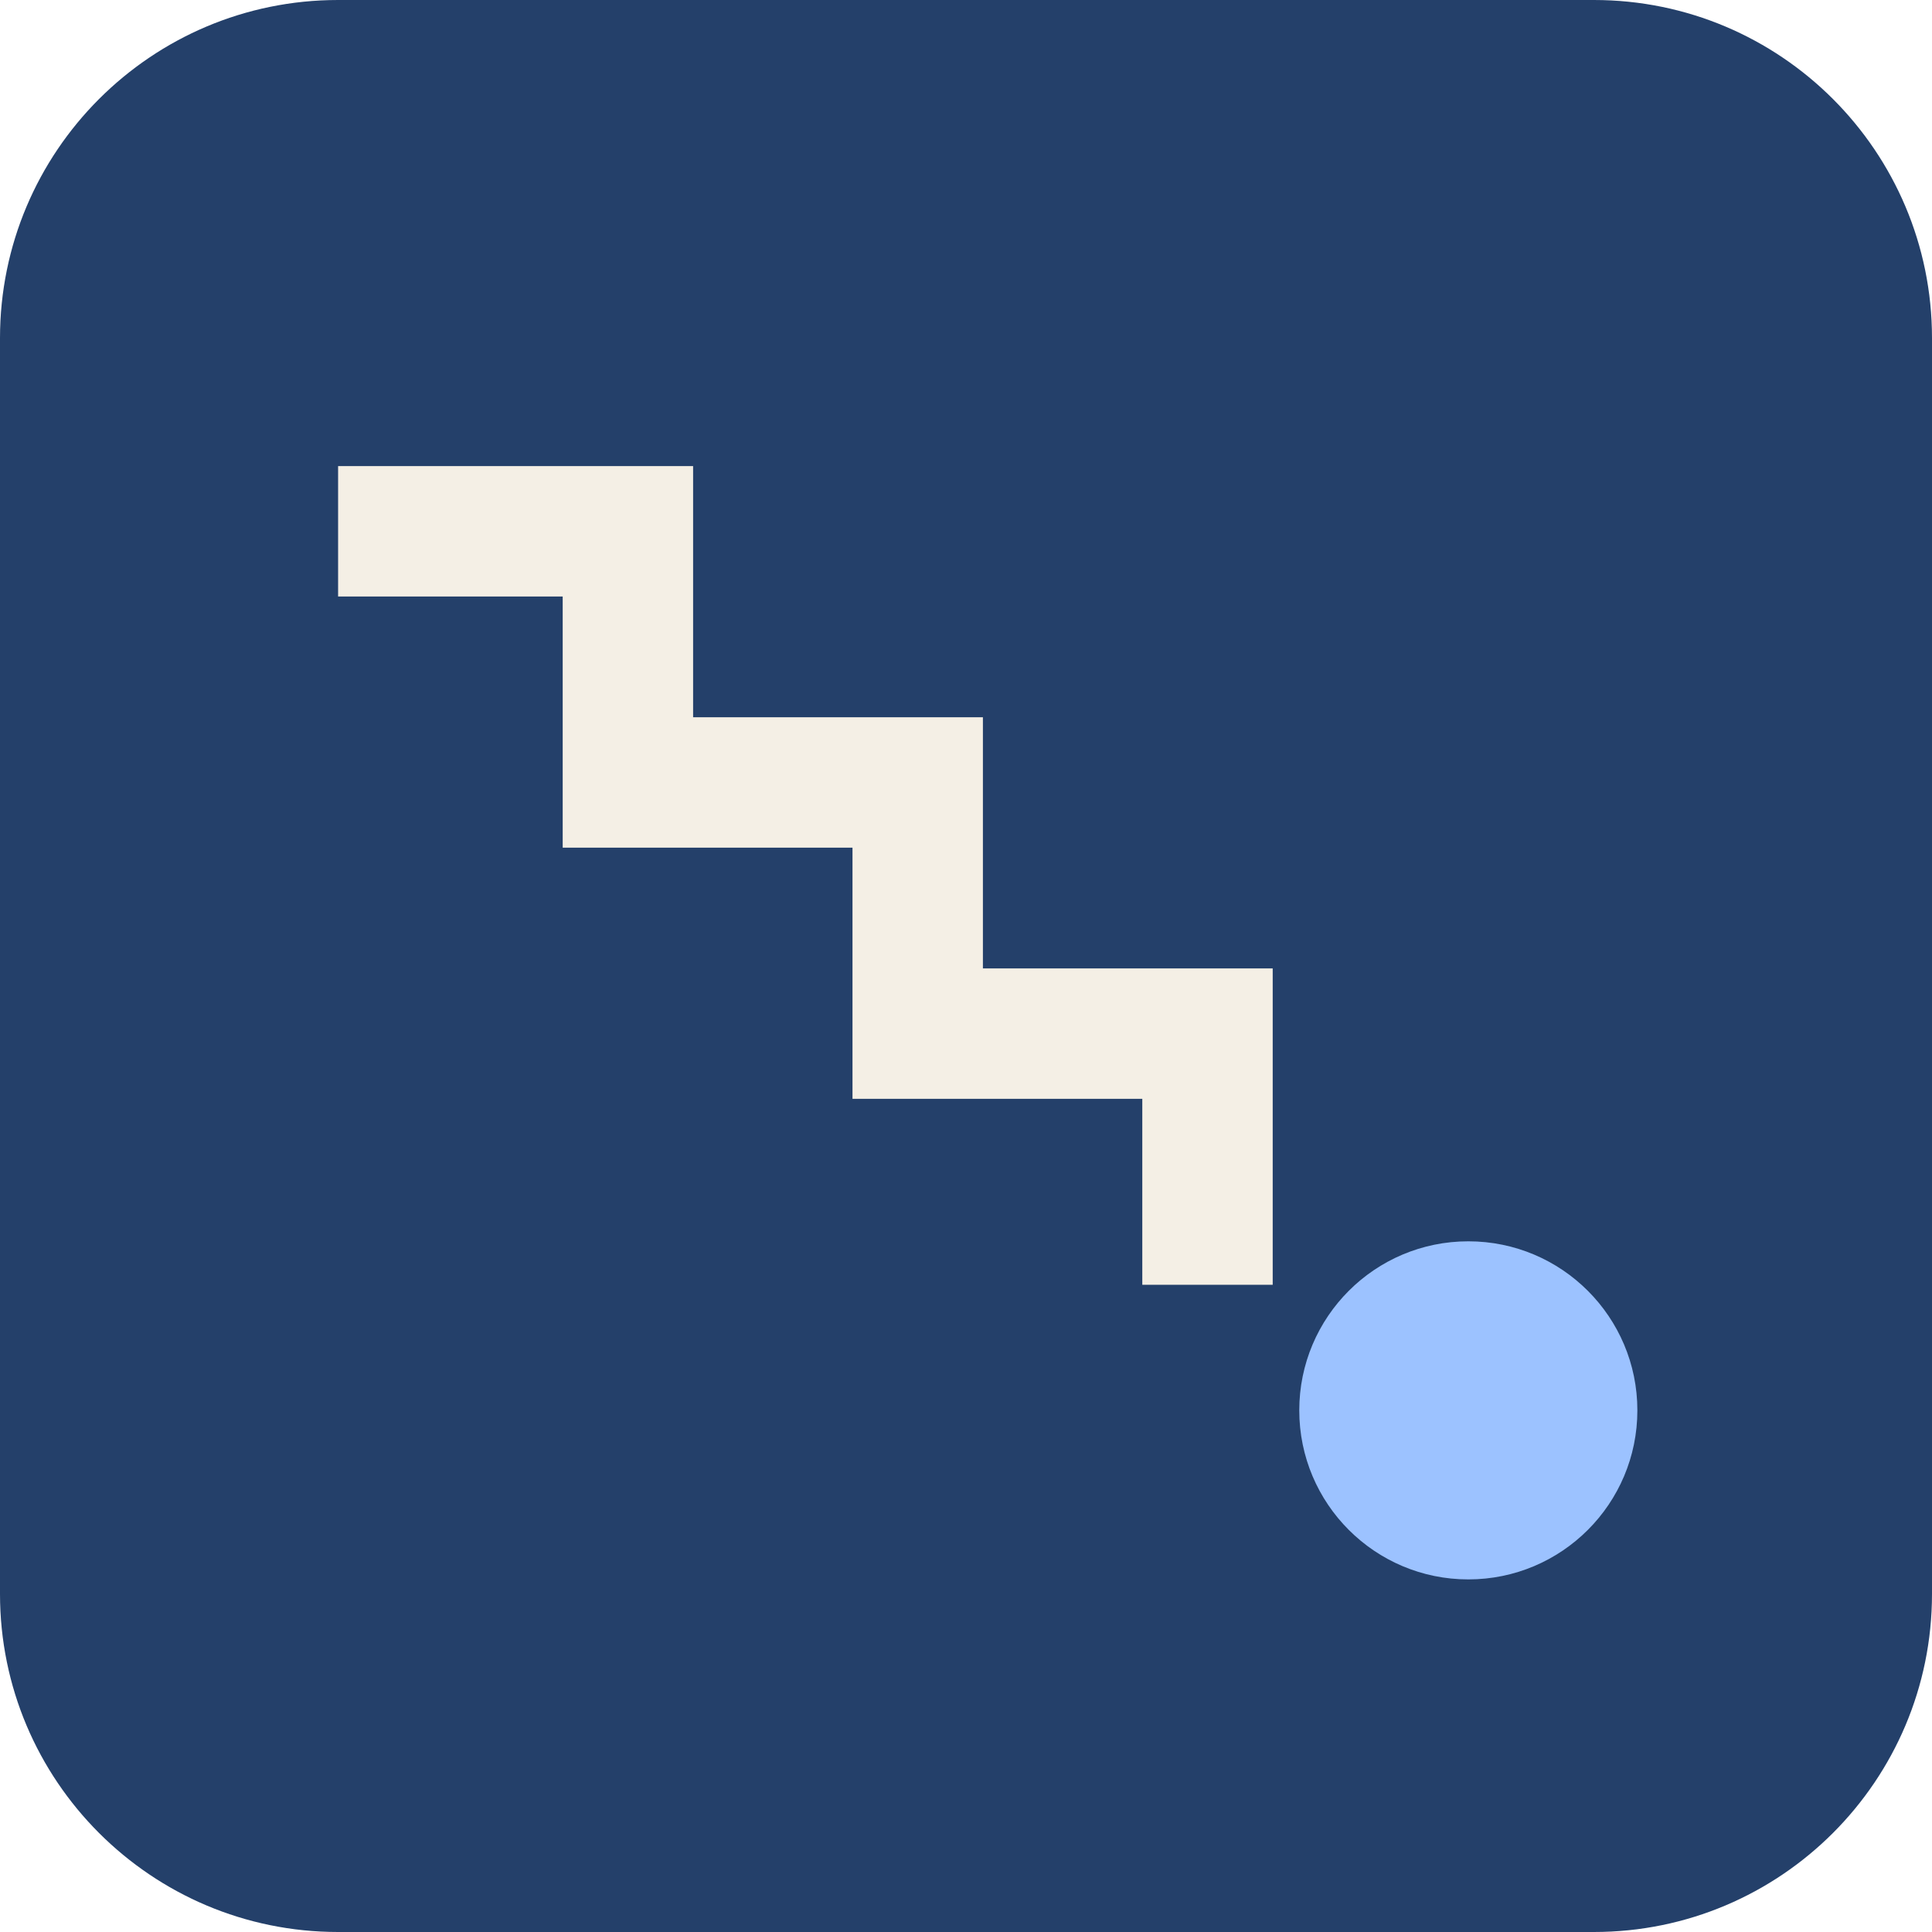
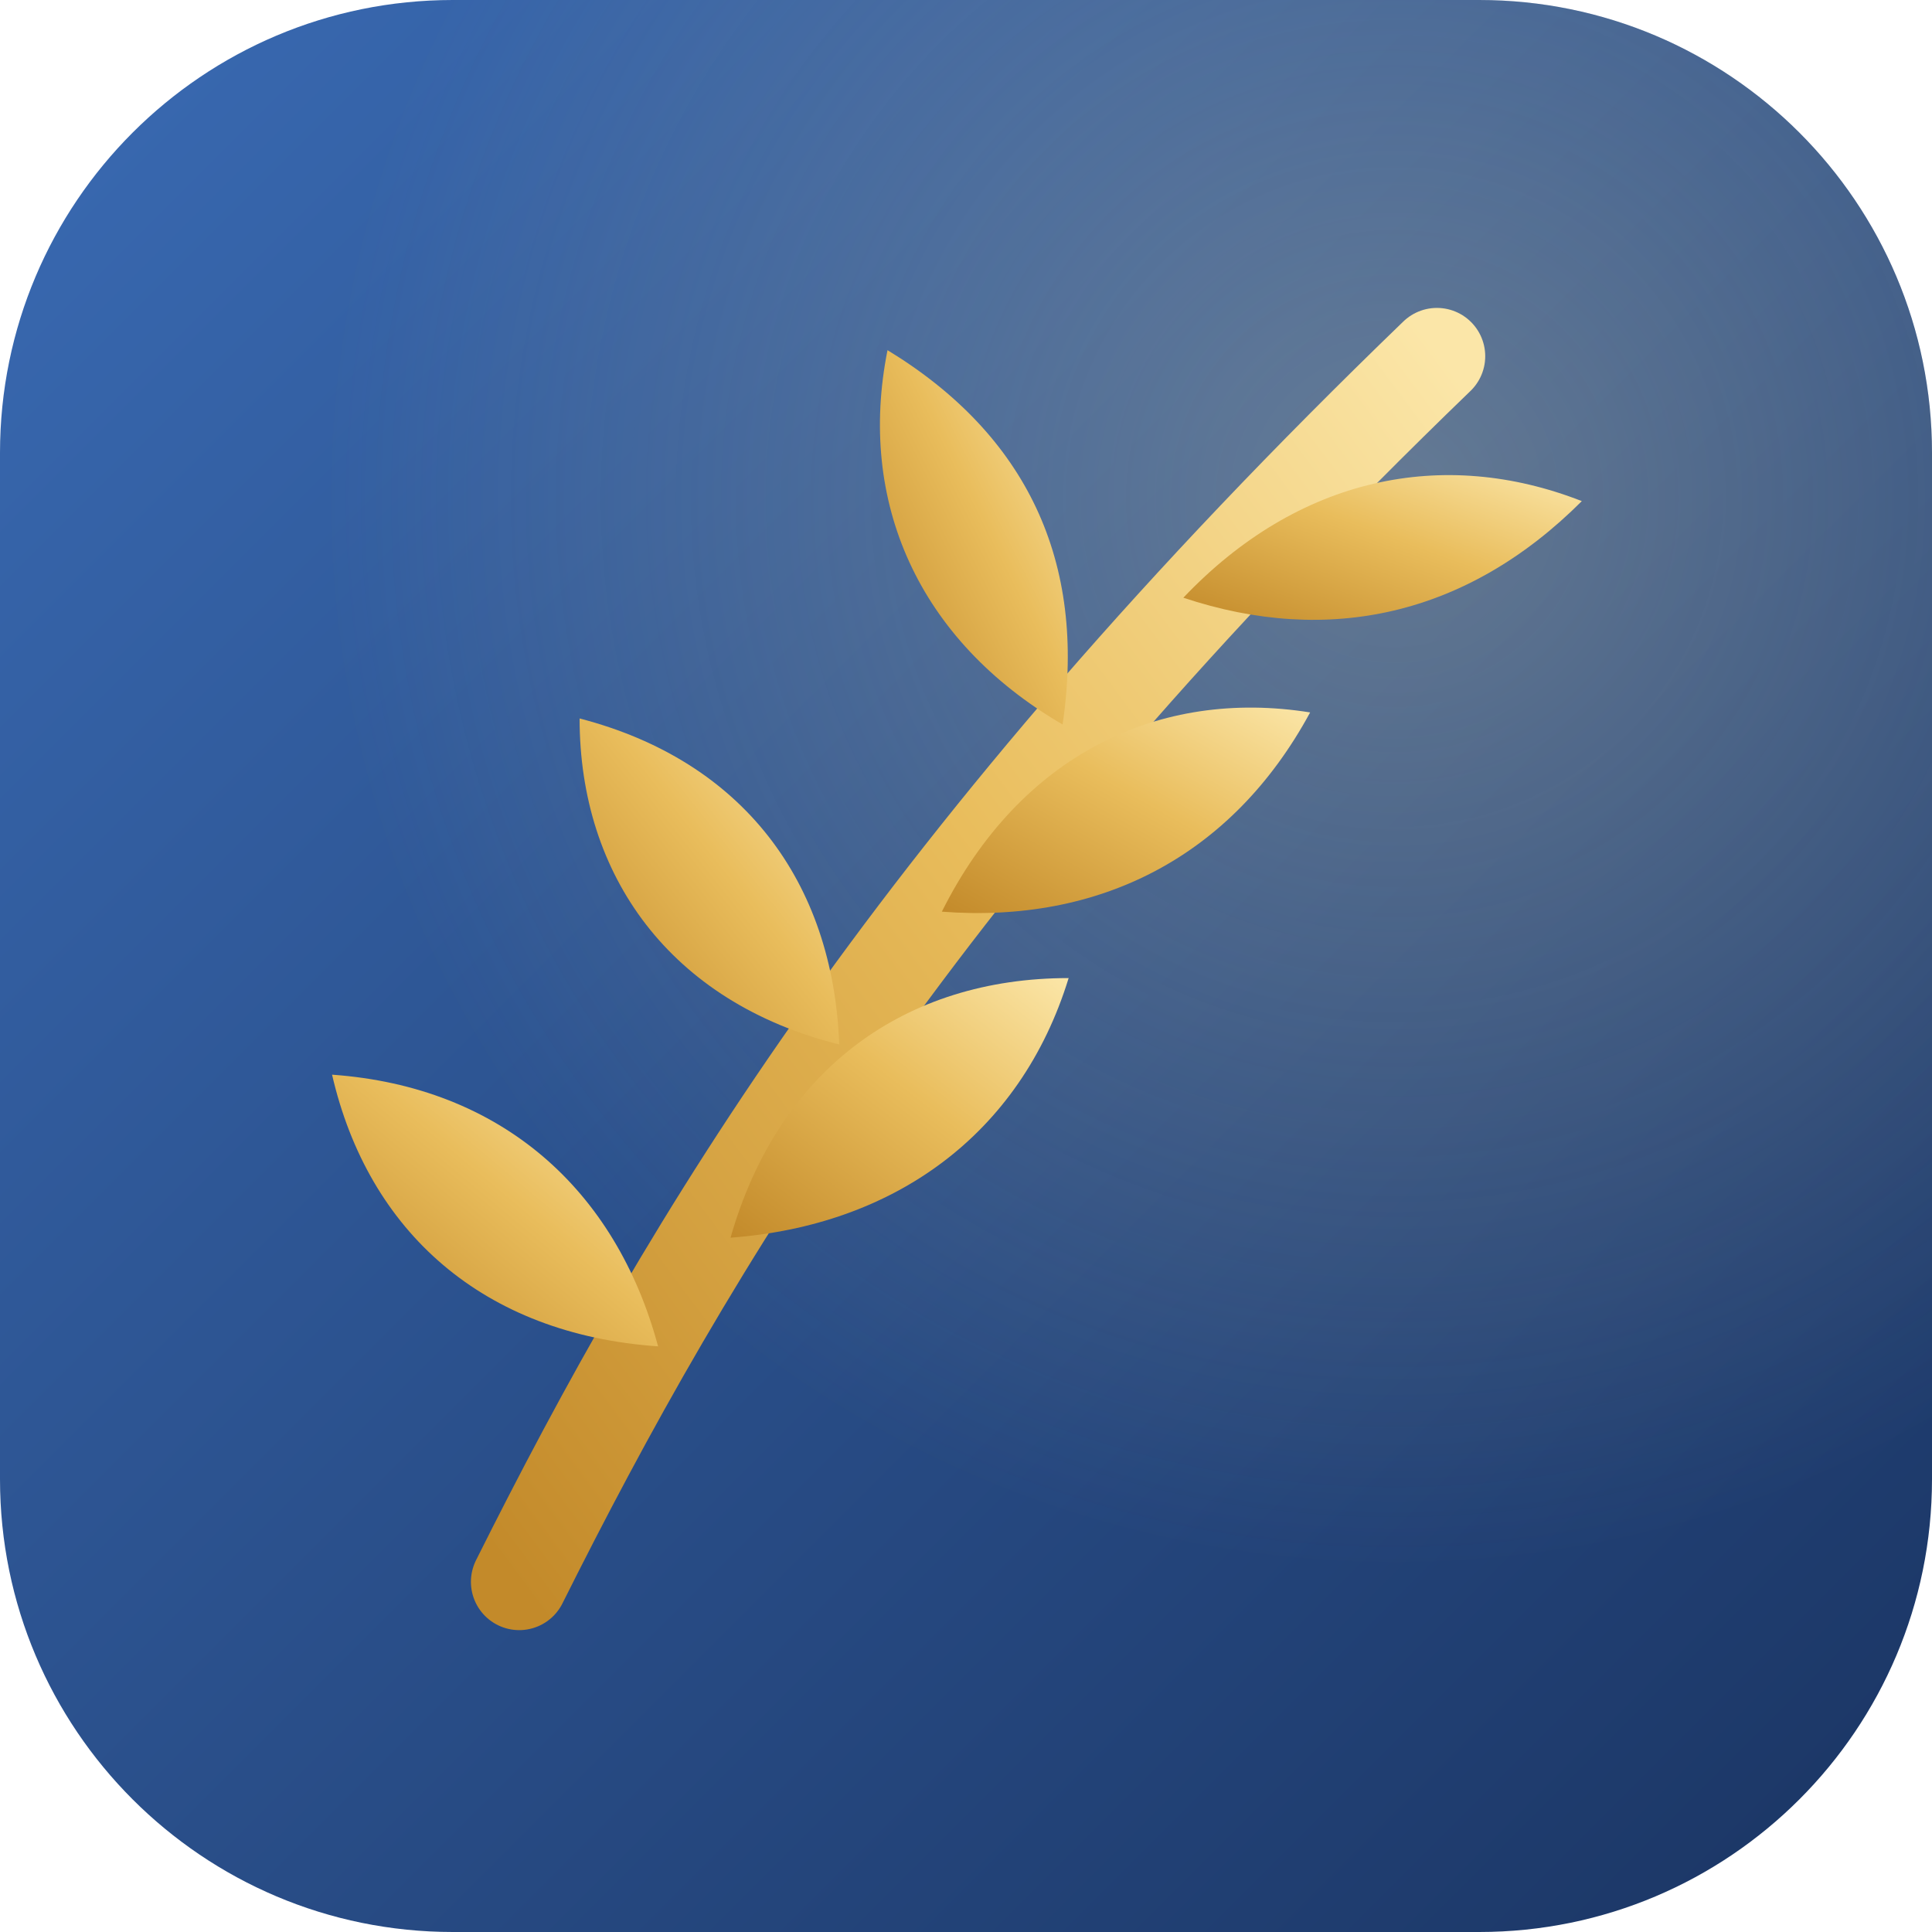
- <svg xmlns="http://www.w3.org/2000/svg" viewBox="0 0 20 20">
-   <rect width="20" height="20" rx="3.5" fill="#24406a" />
-   <path d="M3.5 5.5h3v2.6h3v2.6h3v2.6" fill="none" stroke="#f4efe5" stroke-width="1.35" />
-   <circle cx="15.2" cy="14.6" r="1.75" fill="#9cc2ff" />
+ <svg xmlns="http://www.w3.org/2000/svg" viewBox="0 0 32 32">
+   <defs>
+     <linearGradient id="tile" x1="0" y1="0" x2="1" y2="1">
+       <stop offset="0" stop-color="#3a6bb4" />
+       <stop offset="1" stop-color="#1a3462" />
+     </linearGradient>
+     <linearGradient id="gold" x1="0" y1="1" x2="1" y2="0">
+       <stop offset="0" stop-color="#c38a2a" />
+       <stop offset="0.55" stop-color="#e9bd5c" />
+       <stop offset="1" stop-color="#fbe6a8" />
+     </linearGradient>
+     <radialGradient id="halo" cx="0.72" cy="0.26" r="0.55">
+       <stop offset="0" stop-color="#fbe6a8" stop-opacity="0.28" />
+       <stop offset="1" stop-color="#fbe6a8" stop-opacity="0" />
+     </radialGradient>
+   </defs>
+   <rect width="32" height="32" rx="7.5" fill="url(#tile)" />
+   <rect width="32" height="32" rx="7.5" fill="url(#halo)" />
+   <path d="M8.6 26.2C11.4 20.6 15.2 14.2 23.8 5.9" fill="none" stroke="url(#gold)" stroke-width="1.6" stroke-linecap="round" />
+   <g fill="url(#gold)">
+     <path d="M10.9 22.3c-2.9-.2-4.8-1.9-5.4-4.5 2.8.2 4.7 1.9 5.4 4.5z" />
+     <path d="M12.1 20.5c.8-2.8 2.9-4.3 5.6-4.3-.8 2.6-2.9 4.1-5.6 4.3z" />
+     <path d="M13.9 17.3c-2.8-.7-4.3-2.8-4.3-5.4 2.7.7 4.2 2.7 4.3 5.4z" />
+     <path d="M15.6 15.1c1.3-2.6 3.6-3.7 6.1-3.3-1.3 2.4-3.5 3.5-6.1 3.3z" />
+     <path d="M17.6 12c-2.4-1.4-3.4-3.7-2.9-6.2 2.3 1.4 3.3 3.5 2.9 6.2z" />
+     <path d="M19.6 9.9c1.9-2 4.3-2.5 6.6-1.6-1.9 1.9-4.2 2.4-6.6 1.6z" />
+   </g>
</svg>
